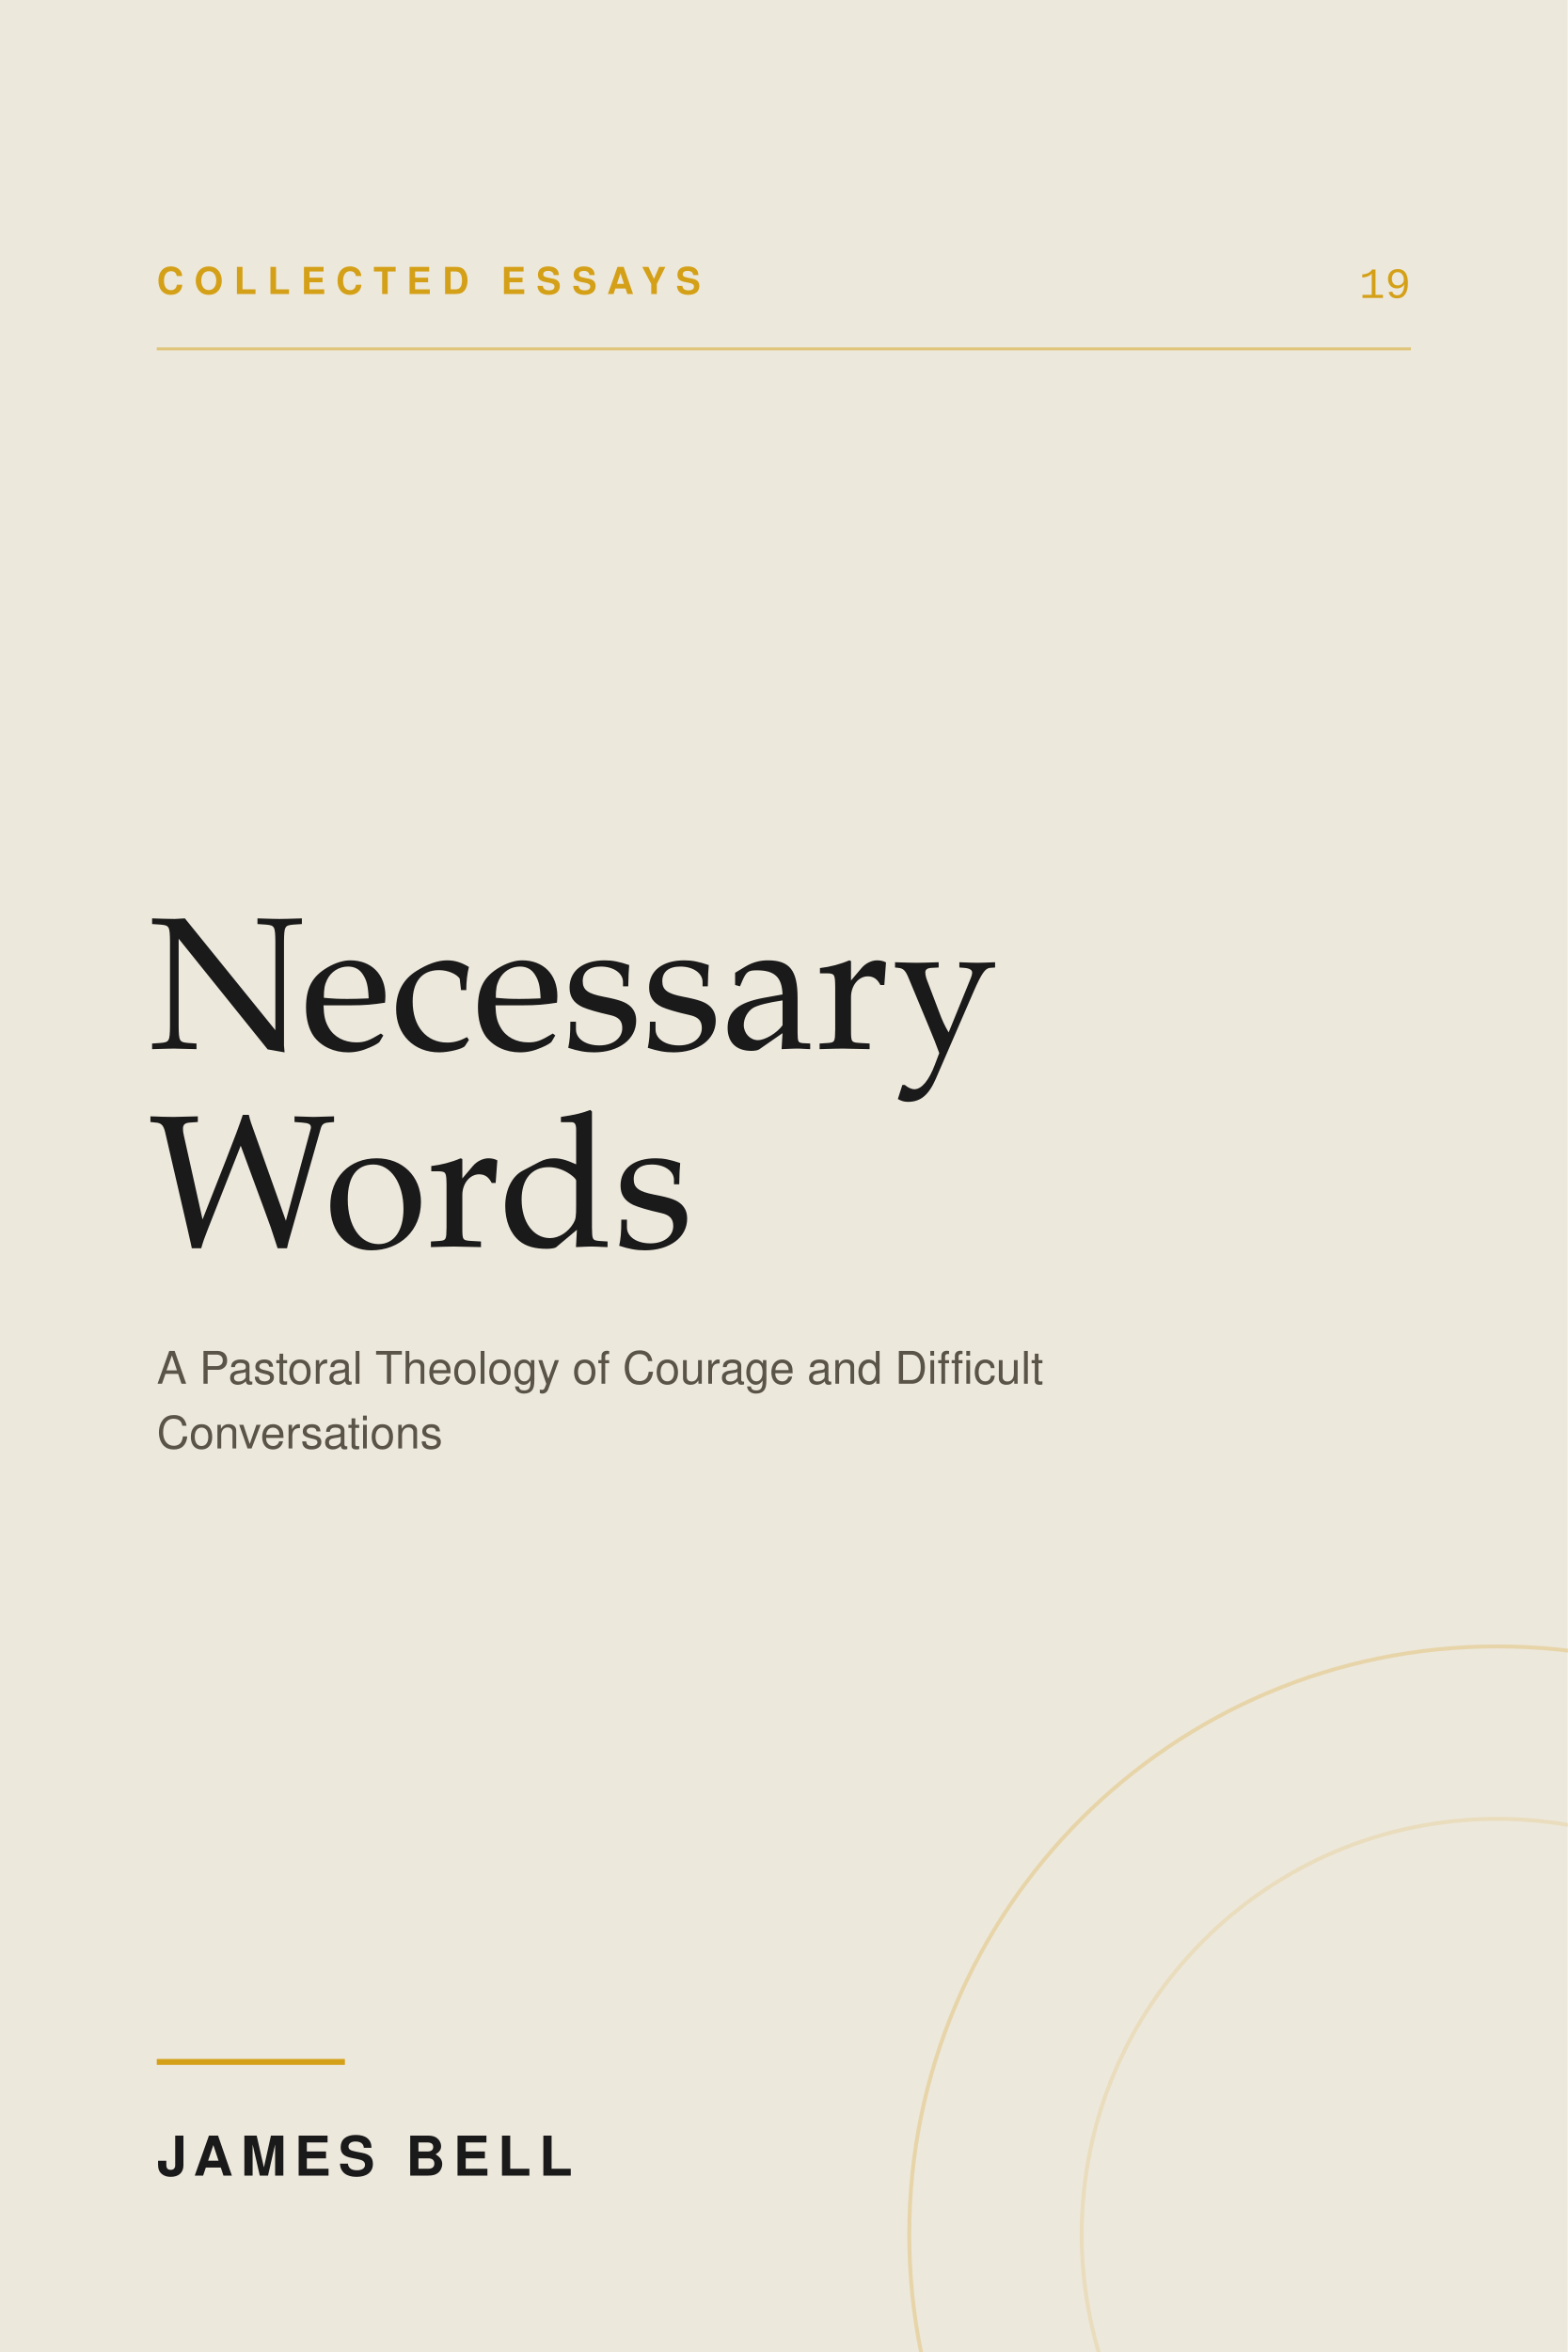
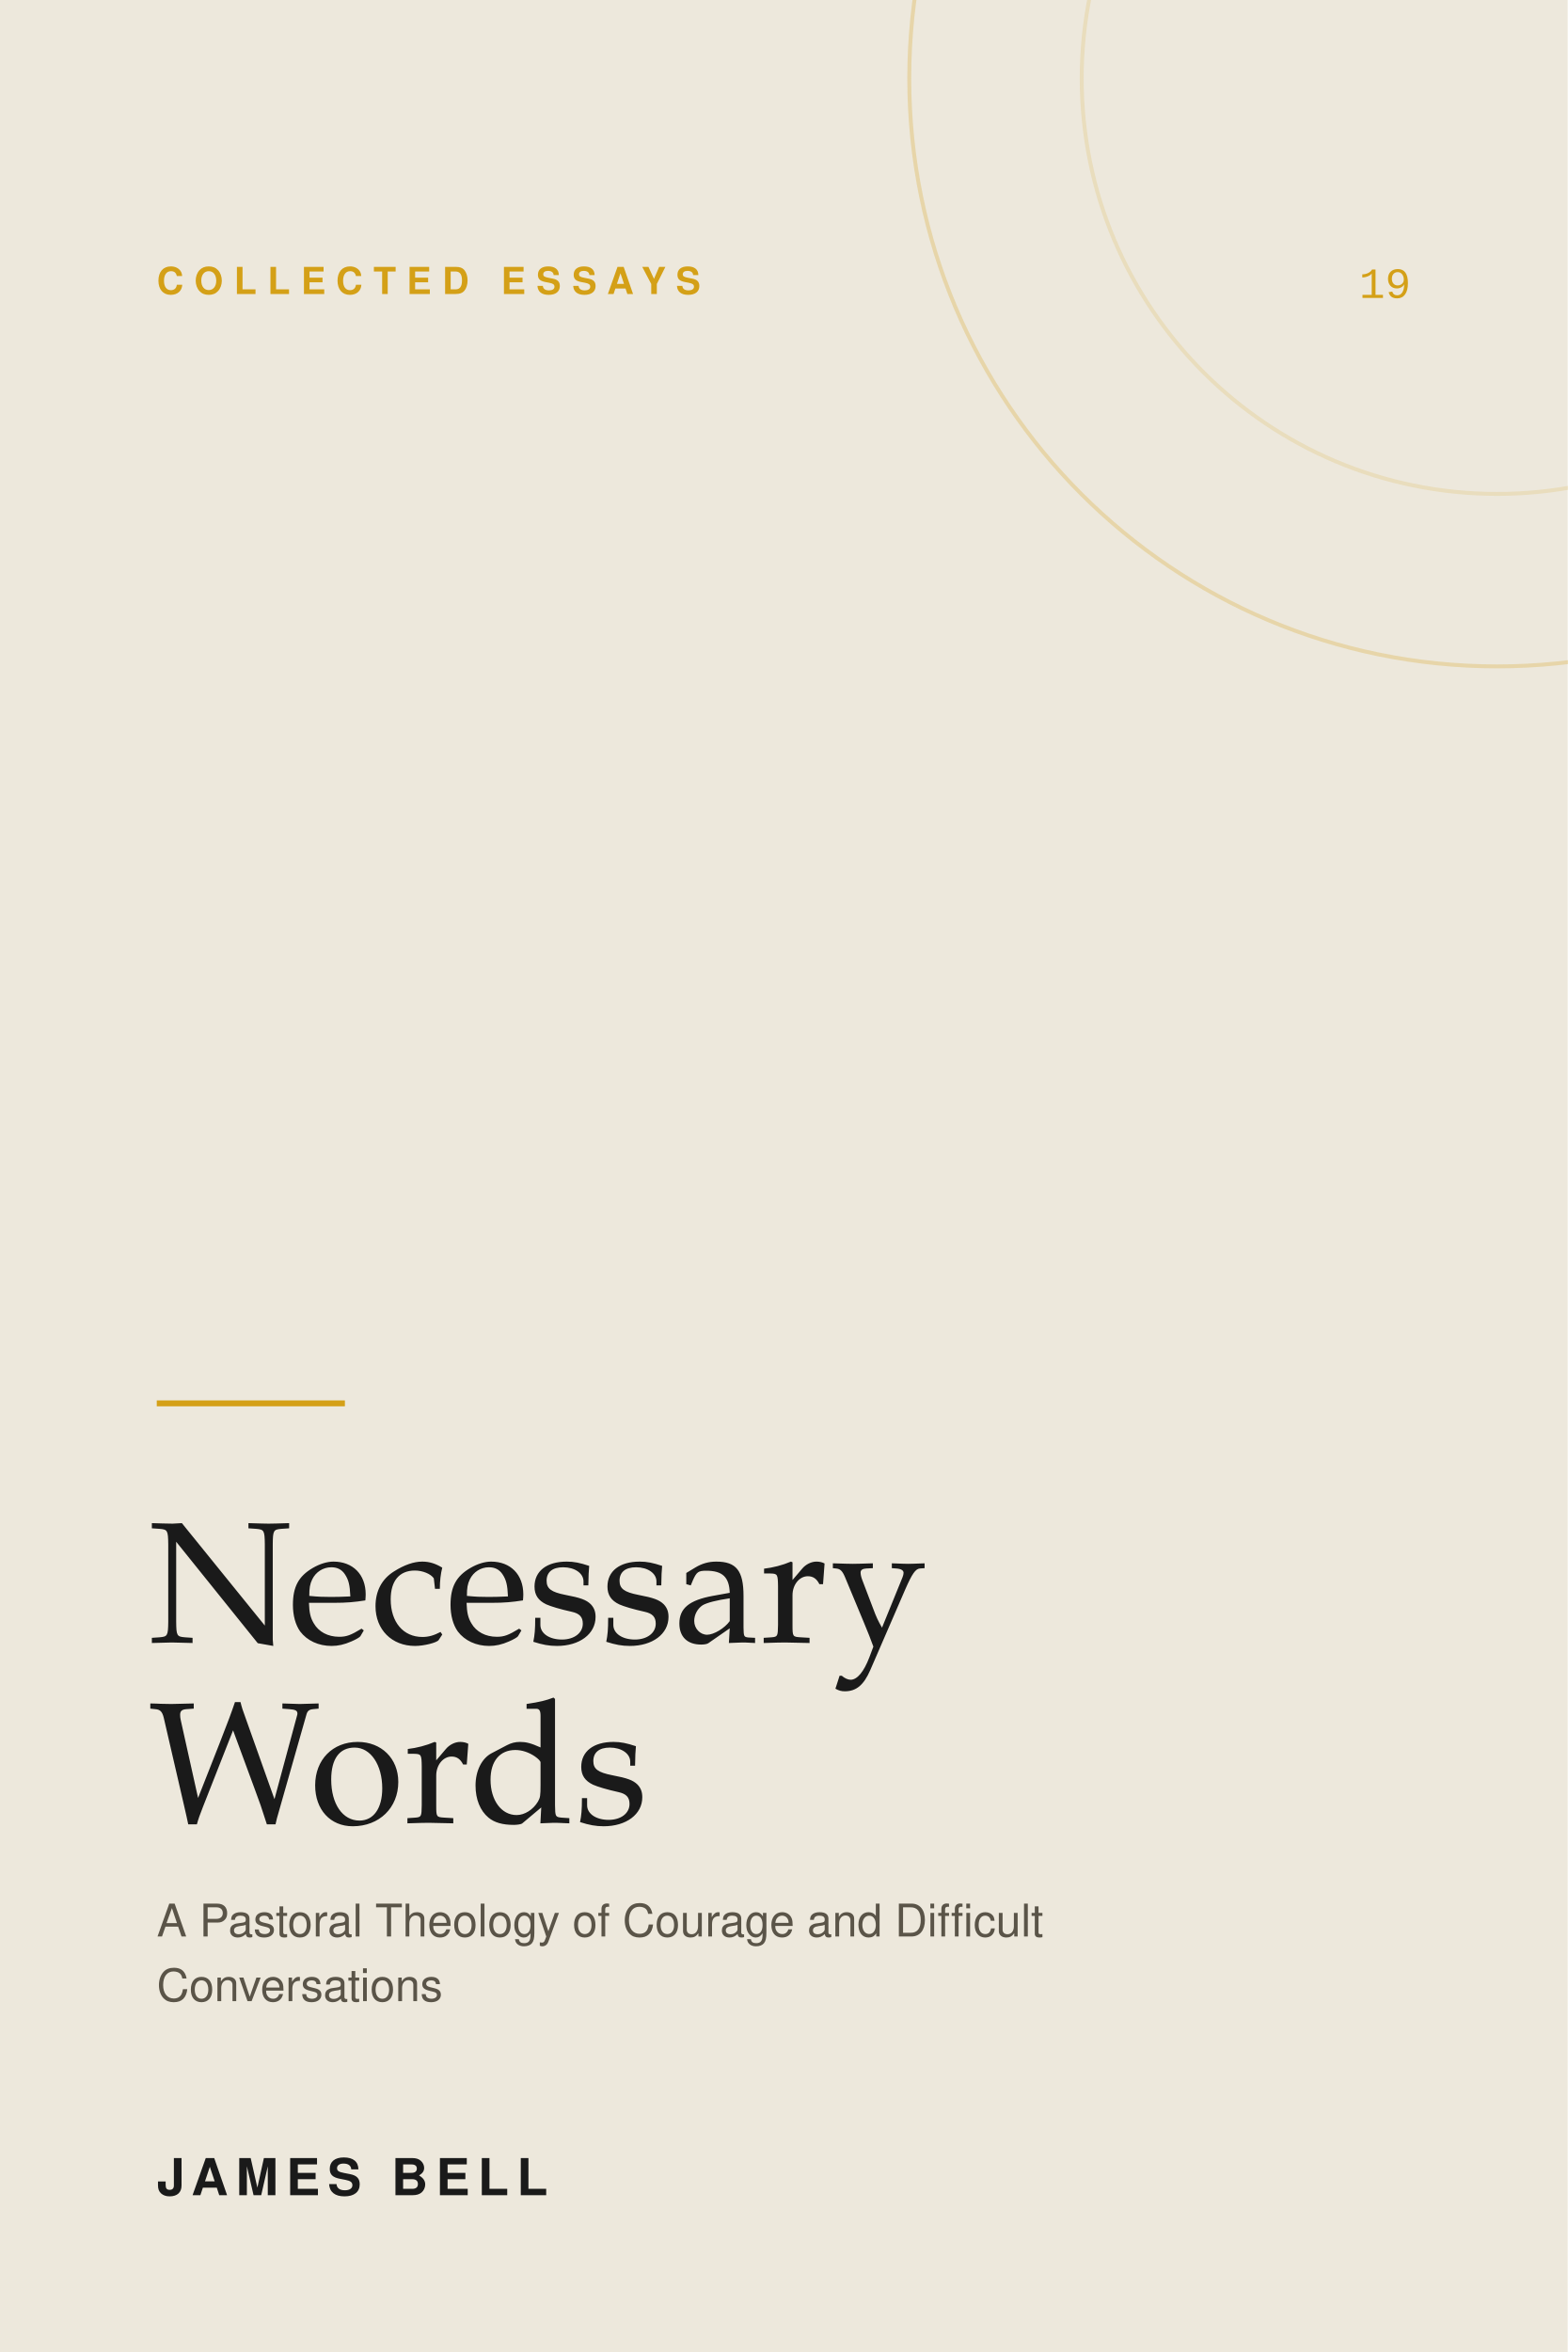
<svg xmlns="http://www.w3.org/2000/svg" width="800" height="1200" viewBox="0 0 800 1200" role="img" aria-label="Necessary Words by James Bell">
  <rect width="800" height="1200" fill="#EDE8DC" />
-   <circle cx="764" cy="1140" r="300" fill="none" stroke="#D4A017" stroke-width="2" opacity="0.26" />
-   <circle cx="764" cy="1140" r="212" fill="none" stroke="#D4A017" stroke-width="2" opacity="0.16" />
+   <circle cx="764" cy="40" r="300" fill="none" stroke="#D4A017" stroke-width="2" opacity="0.26" />
+   <circle cx="764" cy="40" r="212" fill="none" stroke="#D4A017" stroke-width="2" opacity="0.16" />
  <text x="80" y="150" font-family="Helvetica, Arial, sans-serif" font-size="19" letter-spacing="5.5" font-weight="700" fill="#D4A017">COLLECTED ESSAYS</text>
  <text x="720" y="152" text-anchor="end" font-family="'JetBrains Mono', 'Courier New', monospace" font-size="22" fill="#D4A017">19</text>
-   <line x1="80" y1="178" x2="720" y2="178" stroke="#D4A017" stroke-width="1.5" opacity="0.5" />
-   <text x="76" y="535" font-family="Palatino, 'Palatino Linotype', Georgia, serif" font-size="96" font-weight="400" fill="#1A1A1A">Necessary</text>
-   <text x="76" y="636" font-family="Palatino, 'Palatino Linotype', Georgia, serif" font-size="96" font-weight="400" fill="#1A1A1A">Words</text>
-   <text x="80" y="706" font-family="Helvetica, Arial, sans-serif" font-size="23" fill="#5A5448">A Pastoral Theology of Courage and Difficult</text>
-   <text x="80" y="739" font-family="Helvetica, Arial, sans-serif" font-size="23" fill="#5A5448">Conversations</text>
-   <line x1="80" y1="1052" x2="176" y2="1052" stroke="#D4A017" stroke-width="3" />
-   <text x="80" y="1110" font-family="Helvetica, Arial, sans-serif" font-size="28" letter-spacing="4" font-weight="700" fill="#1A1A1A">JAMES BELL</text>
+   <line x1="80" y1="716" x2="176" y2="716" stroke="#D4A017" stroke-width="3" />
+   <text x="76" y="838" font-family="Palatino, 'Palatino Linotype', Georgia, serif" font-size="88" fill="#1A1A1A">Necessary</text>
+   <text x="76" y="930" font-family="Palatino, 'Palatino Linotype', Georgia, serif" font-size="88" fill="#1A1A1A">Words</text>
+   <text x="80" y="988" font-family="Helvetica, Arial, sans-serif" font-size="23" fill="#5A5448">A Pastoral Theology of Courage and Difficult</text>
+   <text x="80" y="1021" font-family="Helvetica, Arial, sans-serif" font-size="23" fill="#5A5448">Conversations</text>
+   <text x="80" y="1120" font-family="Helvetica, Arial, sans-serif" font-size="26" letter-spacing="4" font-weight="700" fill="#1A1A1A">JAMES BELL</text>
</svg>
